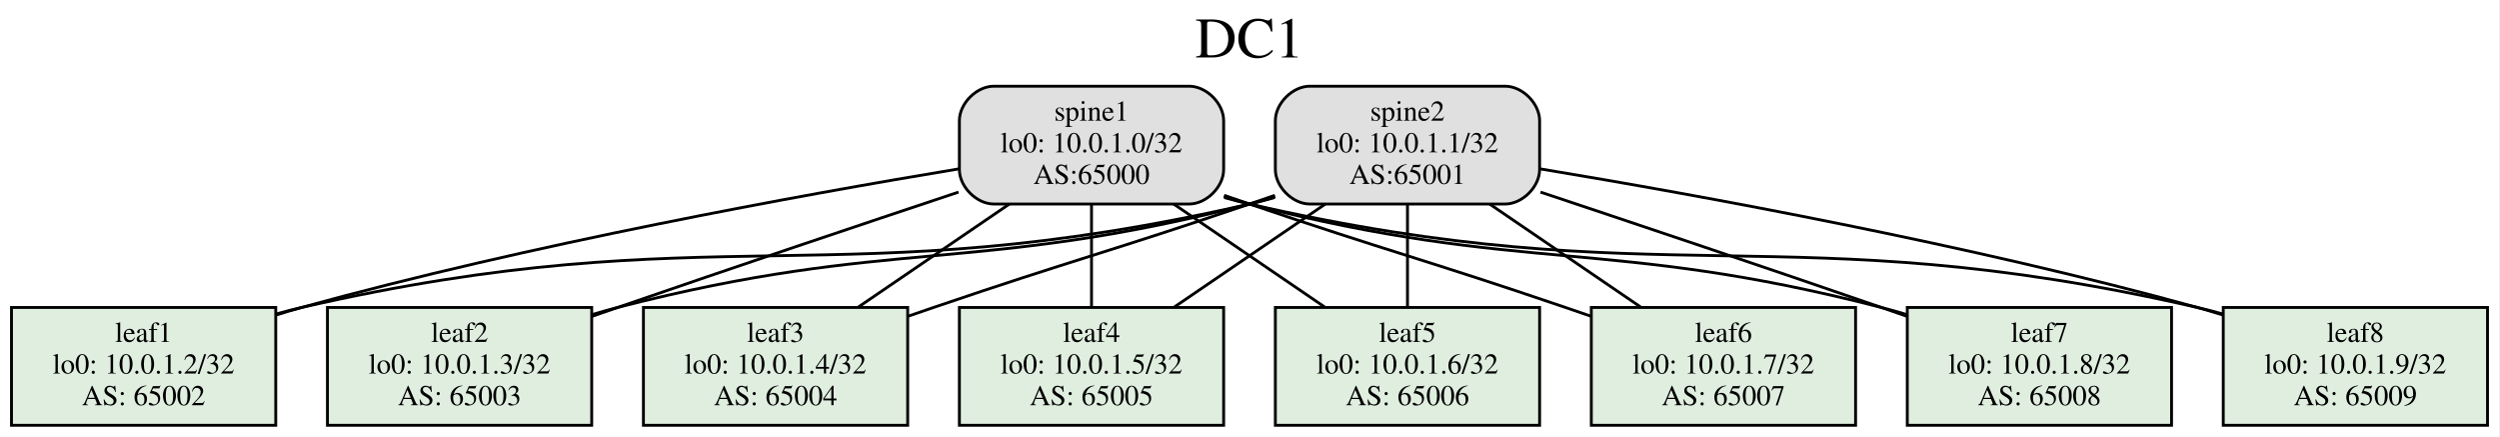
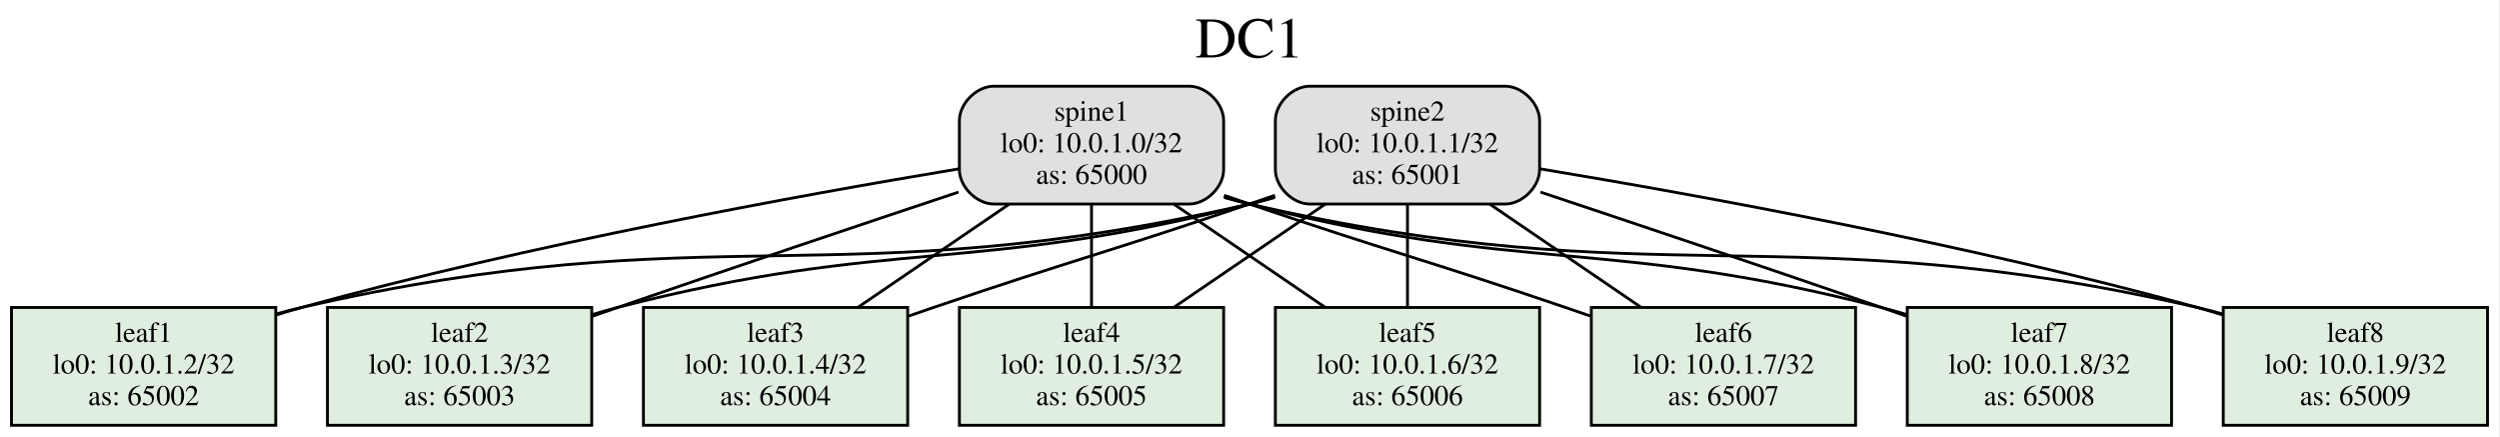
<svg xmlns="http://www.w3.org/2000/svg" xmlns:xlink="http://www.w3.org/1999/xlink" width="870pt" height="152pt" viewBox="0.00 0.00 870.00 152.00">
  <g id="graph0" class="graph" transform="scale(1 1) rotate(0) translate(4 148)">
    <polygon fill="white" stroke="transparent" points="-4,4 -4,-148 866,-148 866,4 -4,4" />
    <text text-anchor="middle" x="431" y="-128" font-family="Times,serif" font-size="20.00">DC1</text>
    <g id="node1" class="node">
      <path fill="#e0e0e0" stroke="black" d="M410,-118C410,-118 342,-118 342,-118 336,-118 330,-112 330,-106 330,-106 330,-89 330,-89 330,-83 336,-77 342,-77 342,-77 410,-77 410,-77 416,-77 422,-83 422,-89 422,-89 422,-106 422,-106 422,-112 416,-118 410,-118" />
      <text text-anchor="middle" x="376" y="-106" font-family="Times,serif" font-size="10.00">spine1</text>
      <text text-anchor="middle" x="376" y="-95" font-family="Times,serif" font-size="10.00">lo0: 10.0.1.0/32</text>
-       <text text-anchor="middle" x="376" y="-84" font-family="Times,serif" font-size="10.00">AS:65000</text>
+       <text text-anchor="middle" x="376" y="-84" font-family="Times,serif" font-size="10.00">as: 65000</text>
    </g>
    <g id="node2" class="node">
      <g id="a_node2">
-         <a xlink:href="leaf1.svg" xlink:title="leaf1&#10;lo0: 10.0.1.2/32&#10;AS: 65002">
+         <a xlink:href="leaf1.svg" xlink:title="leaf1&#10;lo0: 10.0.1.2/32&#10;as: 65002&#10;">
          <polygon fill="#e0eee0" stroke="black" points="92,-41 0,-41 0,0 92,0 92,-41" />
          <text text-anchor="middle" x="46" y="-29" font-family="Times,serif" font-size="10.00">leaf1</text>
          <text text-anchor="middle" x="46" y="-18" font-family="Times,serif" font-size="10.00">lo0: 10.0.1.2/32</text>
-           <text text-anchor="middle" x="46" y="-7" font-family="Times,serif" font-size="10.00">AS: 65002</text>
+           <text text-anchor="middle" x="46" y="-7" font-family="Times,serif" font-size="10.00">as: 65002</text>
        </a>
      </g>
    </g>
    <g id="edge1" class="edge">
      <path fill="none" stroke="black" d="M329.79,-89.23C274.77,-80.11 180.33,-62.95 101,-41 98.07,-40.19 95.07,-39.3 92.06,-38.36" />
    </g>
    <g id="node3" class="node">
      <g id="a_node3">
-         <a xlink:href="leaf2.svg" xlink:title="leaf2&#10;lo0: 10.0.1.3/32&#10;AS: 65003">
+         <a xlink:href="leaf2.svg" xlink:title="leaf2&#10;lo0: 10.0.1.3/32&#10;as: 65003&#10;">
          <polygon fill="#e0eee0" stroke="black" points="202,-41 110,-41 110,0 202,0 202,-41" />
          <text text-anchor="middle" x="156" y="-29" font-family="Times,serif" font-size="10.00">leaf2</text>
          <text text-anchor="middle" x="156" y="-18" font-family="Times,serif" font-size="10.00">lo0: 10.0.1.3/32</text>
-           <text text-anchor="middle" x="156" y="-7" font-family="Times,serif" font-size="10.00">AS: 65003</text>
+           <text text-anchor="middle" x="156" y="-7" font-family="Times,serif" font-size="10.00">as: 65003</text>
        </a>
      </g>
    </g>
    <g id="edge2" class="edge">
      <path fill="none" stroke="black" d="M329.7,-81.15C296.59,-70.12 250.99,-54.81 211,-41 208.13,-40.01 205.17,-38.98 202.19,-37.94" />
    </g>
    <g id="node4" class="node">
      <g id="a_node4">
-         <a xlink:href="leaf3.svg" xlink:title="leaf3&#10;lo0: 10.0.1.4/32&#10;AS: 65004">
+         <a xlink:href="leaf3.svg" xlink:title="leaf3&#10;lo0: 10.0.1.4/32&#10;as: 65004&#10;">
          <polygon fill="#e0eee0" stroke="black" points="312,-41 220,-41 220,0 312,0 312,-41" />
          <text text-anchor="middle" x="266" y="-29" font-family="Times,serif" font-size="10.00">leaf3</text>
          <text text-anchor="middle" x="266" y="-18" font-family="Times,serif" font-size="10.00">lo0: 10.0.1.4/32</text>
-           <text text-anchor="middle" x="266" y="-7" font-family="Times,serif" font-size="10.00">AS: 65004</text>
+           <text text-anchor="middle" x="266" y="-7" font-family="Times,serif" font-size="10.00">as: 65004</text>
        </a>
      </g>
    </g>
    <g id="edge3" class="edge">
      <path fill="none" stroke="black" d="M347.39,-76.99C331.22,-65.97 311.06,-52.22 294.85,-41.17" />
    </g>
    <g id="node5" class="node">
      <g id="a_node5">
-         <a xlink:href="leaf4.svg" xlink:title="leaf4&#10;lo0: 10.0.1.5/32&#10;AS: 65005">
+         <a xlink:href="leaf4.svg" xlink:title="leaf4&#10;lo0: 10.0.1.5/32&#10;as: 65005&#10;">
          <polygon fill="#e0eee0" stroke="black" points="422,-41 330,-41 330,0 422,0 422,-41" />
          <text text-anchor="middle" x="376" y="-29" font-family="Times,serif" font-size="10.00">leaf4</text>
          <text text-anchor="middle" x="376" y="-18" font-family="Times,serif" font-size="10.00">lo0: 10.0.1.5/32</text>
-           <text text-anchor="middle" x="376" y="-7" font-family="Times,serif" font-size="10.00">AS: 65005</text>
+           <text text-anchor="middle" x="376" y="-7" font-family="Times,serif" font-size="10.00">as: 65005</text>
        </a>
      </g>
    </g>
    <g id="edge4" class="edge">
      <path fill="none" stroke="black" d="M376,-76.8C376,-65.77 376,-52.08 376,-41.07" />
    </g>
    <g id="node6" class="node">
      <g id="a_node6">
-         <a xlink:href="leaf5.svg" xlink:title="leaf5&#10;lo0: 10.0.1.6/32&#10;AS: 65006">
+         <a xlink:href="leaf5.svg" xlink:title="leaf5&#10;lo0: 10.0.1.6/32&#10;as: 65006&#10;">
          <polygon fill="#e0eee0" stroke="black" points="532,-41 440,-41 440,0 532,0 532,-41" />
          <text text-anchor="middle" x="486" y="-29" font-family="Times,serif" font-size="10.00">leaf5</text>
          <text text-anchor="middle" x="486" y="-18" font-family="Times,serif" font-size="10.00">lo0: 10.0.1.6/32</text>
-           <text text-anchor="middle" x="486" y="-7" font-family="Times,serif" font-size="10.00">AS: 65006</text>
+           <text text-anchor="middle" x="486" y="-7" font-family="Times,serif" font-size="10.00">as: 65006</text>
        </a>
      </g>
    </g>
    <g id="edge5" class="edge">
      <path fill="none" stroke="black" d="M404.61,-76.99C420.78,-65.97 440.94,-52.22 457.15,-41.17" />
    </g>
    <g id="node7" class="node">
      <g id="a_node7">
-         <a xlink:href="leaf6.svg" xlink:title="leaf6&#10;lo0: 10.0.1.7/32&#10;AS: 65007">
+         <a xlink:href="leaf6.svg" xlink:title="leaf6&#10;lo0: 10.0.1.7/32&#10;as: 65007&#10;">
          <polygon fill="#e0eee0" stroke="black" points="642,-41 550,-41 550,0 642,0 642,-41" />
          <text text-anchor="middle" x="596" y="-29" font-family="Times,serif" font-size="10.00">leaf6</text>
          <text text-anchor="middle" x="596" y="-18" font-family="Times,serif" font-size="10.00">lo0: 10.0.1.7/32</text>
-           <text text-anchor="middle" x="596" y="-7" font-family="Times,serif" font-size="10.00">AS: 65007</text>
+           <text text-anchor="middle" x="596" y="-7" font-family="Times,serif" font-size="10.00">as: 65007</text>
        </a>
      </g>
    </g>
    <g id="edge6" class="edge">
      <path fill="none" stroke="black" d="M422.18,-80.03C425.17,-79 428.12,-77.98 431,-77 479.69,-60.4 492.31,-57.6 541,-41 543.88,-40.02 546.83,-39 549.82,-37.97" />
    </g>
    <g id="node8" class="node">
      <g id="a_node8">
-         <a xlink:href="leaf7.svg" xlink:title="leaf7&#10;lo0: 10.0.1.8/32&#10;AS: 65008">
+         <a xlink:href="leaf7.svg" xlink:title="leaf7&#10;lo0: 10.0.1.8/32&#10;as: 65008&#10;">
          <polygon fill="#e0eee0" stroke="black" points="752,-41 660,-41 660,0 752,0 752,-41" />
          <text text-anchor="middle" x="706" y="-29" font-family="Times,serif" font-size="10.00">leaf7</text>
          <text text-anchor="middle" x="706" y="-18" font-family="Times,serif" font-size="10.00">lo0: 10.0.1.8/32</text>
-           <text text-anchor="middle" x="706" y="-7" font-family="Times,serif" font-size="10.00">AS: 65008</text>
+           <text text-anchor="middle" x="706" y="-7" font-family="Times,serif" font-size="10.00">as: 65008</text>
        </a>
      </g>
    </g>
    <g id="edge7" class="edge">
      <path fill="none" stroke="black" d="M422.03,-79.51C425.05,-78.6 428.06,-77.76 431,-77 526.96,-52.35 555.04,-65.65 651,-41 653.94,-40.24 656.95,-39.4 659.97,-38.49" />
    </g>
    <g id="node9" class="node">
      <g id="a_node9">
-         <a xlink:href="leaf8.svg" xlink:title="leaf8&#10;lo0: 10.0.1.9/32&#10;AS: 65009">
+         <a xlink:href="leaf8.svg" xlink:title="leaf8&#10;lo0: 10.0.1.9/32&#10;as: 65009&#10;">
          <polygon fill="#e0eee0" stroke="black" points="862,-41 770,-41 770,0 862,0 862,-41" />
          <text text-anchor="middle" x="816" y="-29" font-family="Times,serif" font-size="10.00">leaf8</text>
          <text text-anchor="middle" x="816" y="-18" font-family="Times,serif" font-size="10.00">lo0: 10.0.1.9/32</text>
-           <text text-anchor="middle" x="816" y="-7" font-family="Times,serif" font-size="10.00">AS: 65009</text>
+           <text text-anchor="middle" x="816" y="-7" font-family="Times,serif" font-size="10.00">as: 65009</text>
        </a>
      </g>
    </g>
    <g id="edge8" class="edge">
      <path fill="none" stroke="black" d="M422.29,-79.24C425.21,-78.41 428.14,-77.66 431,-77 574.83,-44.13 617.17,-73.87 761,-41 763.86,-40.34 766.79,-39.59 769.71,-38.76" />
    </g>
    <g id="node10" class="node">
      <path fill="#e0e0e0" stroke="black" d="M520,-118C520,-118 452,-118 452,-118 446,-118 440,-112 440,-106 440,-106 440,-89 440,-89 440,-83 446,-77 452,-77 452,-77 520,-77 520,-77 526,-77 532,-83 532,-89 532,-89 532,-106 532,-106 532,-112 526,-118 520,-118" />
      <text text-anchor="middle" x="486" y="-106" font-family="Times,serif" font-size="10.00">spine2</text>
      <text text-anchor="middle" x="486" y="-95" font-family="Times,serif" font-size="10.00">lo0: 10.0.1.1/32</text>
-       <text text-anchor="middle" x="486" y="-84" font-family="Times,serif" font-size="10.00">AS:65001</text>
+       <text text-anchor="middle" x="486" y="-84" font-family="Times,serif" font-size="10.00">as: 65001</text>
    </g>
    <g id="edge9" class="edge">
      <path fill="none" stroke="black" d="M439.71,-79.24C436.79,-78.41 433.86,-77.66 431,-77 287.17,-44.13 244.83,-73.87 101,-41 98.14,-40.34 95.22,-39.59 92.29,-38.76" />
    </g>
    <g id="edge10" class="edge">
      <path fill="none" stroke="black" d="M439.97,-79.51C436.95,-78.6 433.94,-77.76 431,-77 335.04,-52.35 306.96,-65.65 211,-41 208.06,-40.24 205.05,-39.4 202.03,-38.49" />
    </g>
    <g id="edge11" class="edge">
      <path fill="none" stroke="black" d="M439.82,-80.03C436.83,-79 433.88,-77.98 431,-77 382.31,-60.4 369.69,-57.6 321,-41 318.12,-40.02 315.17,-39 312.18,-37.97" />
    </g>
    <g id="edge12" class="edge">
      <path fill="none" stroke="black" d="M457.39,-76.99C441.22,-65.97 421.06,-52.22 404.85,-41.17" />
    </g>
    <g id="edge13" class="edge">
      <path fill="none" stroke="black" d="M486,-76.8C486,-65.77 486,-52.08 486,-41.07" />
    </g>
    <g id="edge14" class="edge">
      <path fill="none" stroke="black" d="M514.61,-76.99C530.78,-65.97 550.94,-52.22 567.15,-41.17" />
    </g>
    <g id="edge15" class="edge">
      <path fill="none" stroke="black" d="M532.3,-81.15C565.41,-70.12 611.01,-54.81 651,-41 653.87,-40.01 656.83,-38.98 659.81,-37.94" />
    </g>
    <g id="edge16" class="edge">
      <path fill="none" stroke="black" d="M532.21,-89.23C587.23,-80.11 681.67,-62.95 761,-41 763.93,-40.19 766.93,-39.3 769.94,-38.36" />
    </g>
  </g>
</svg>
